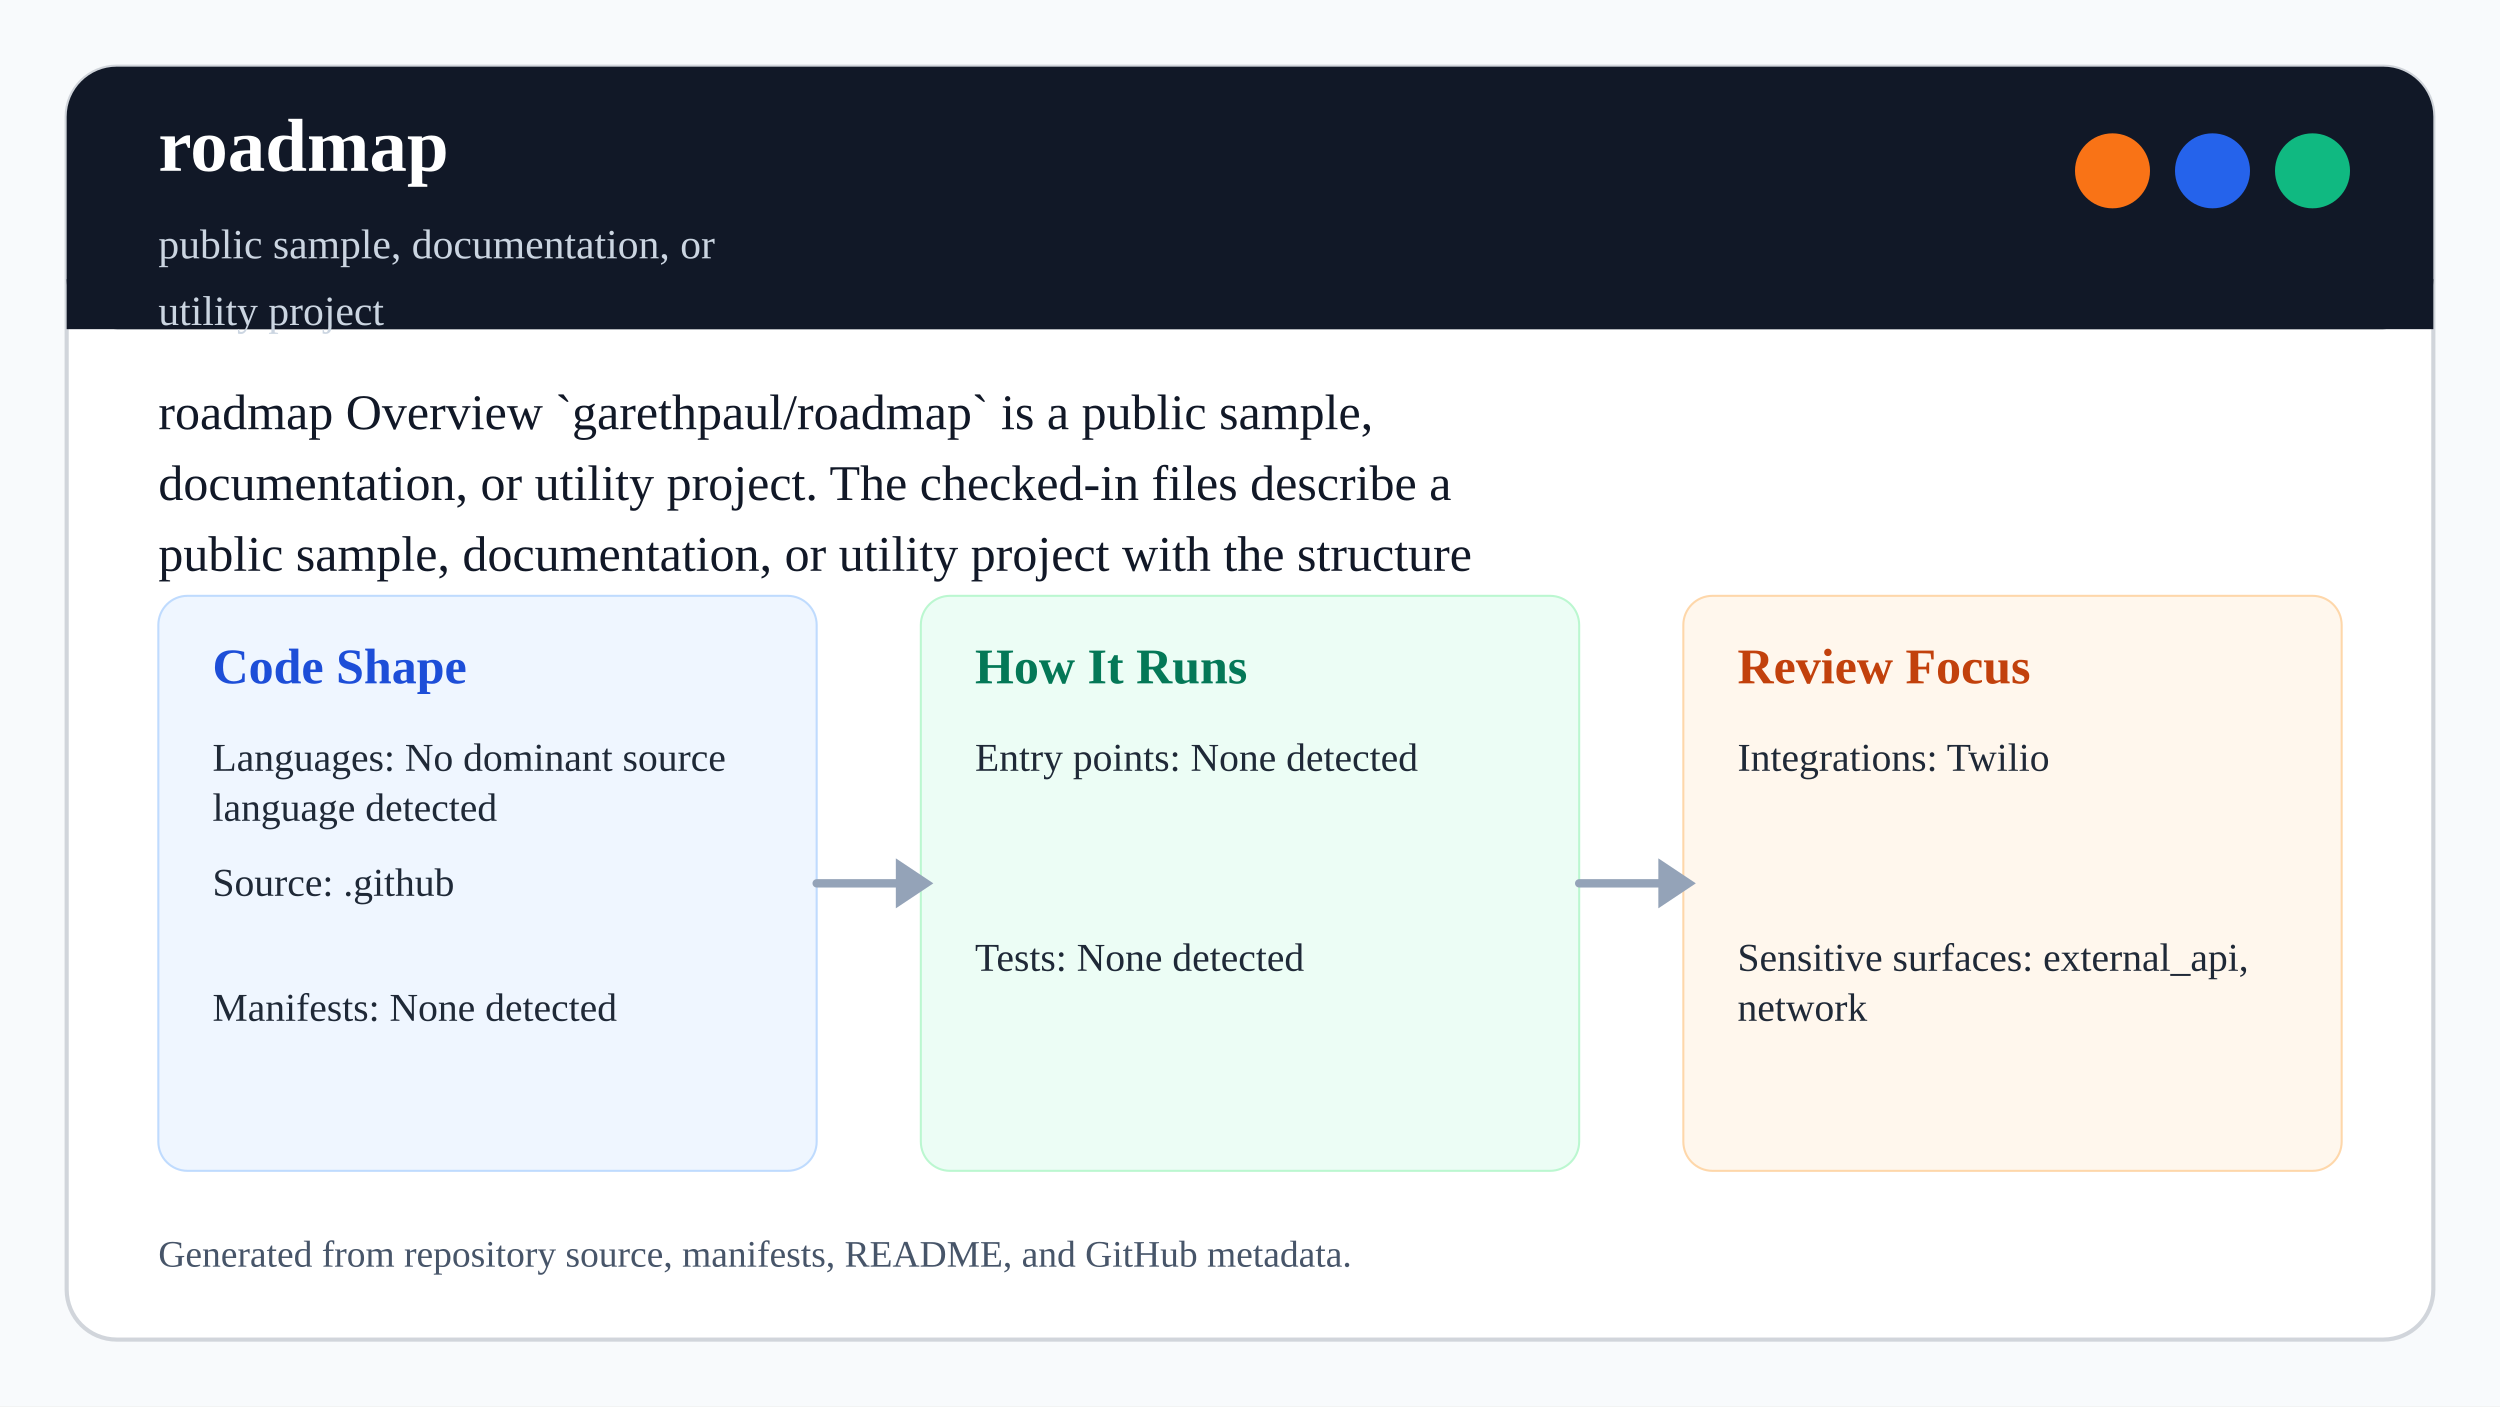
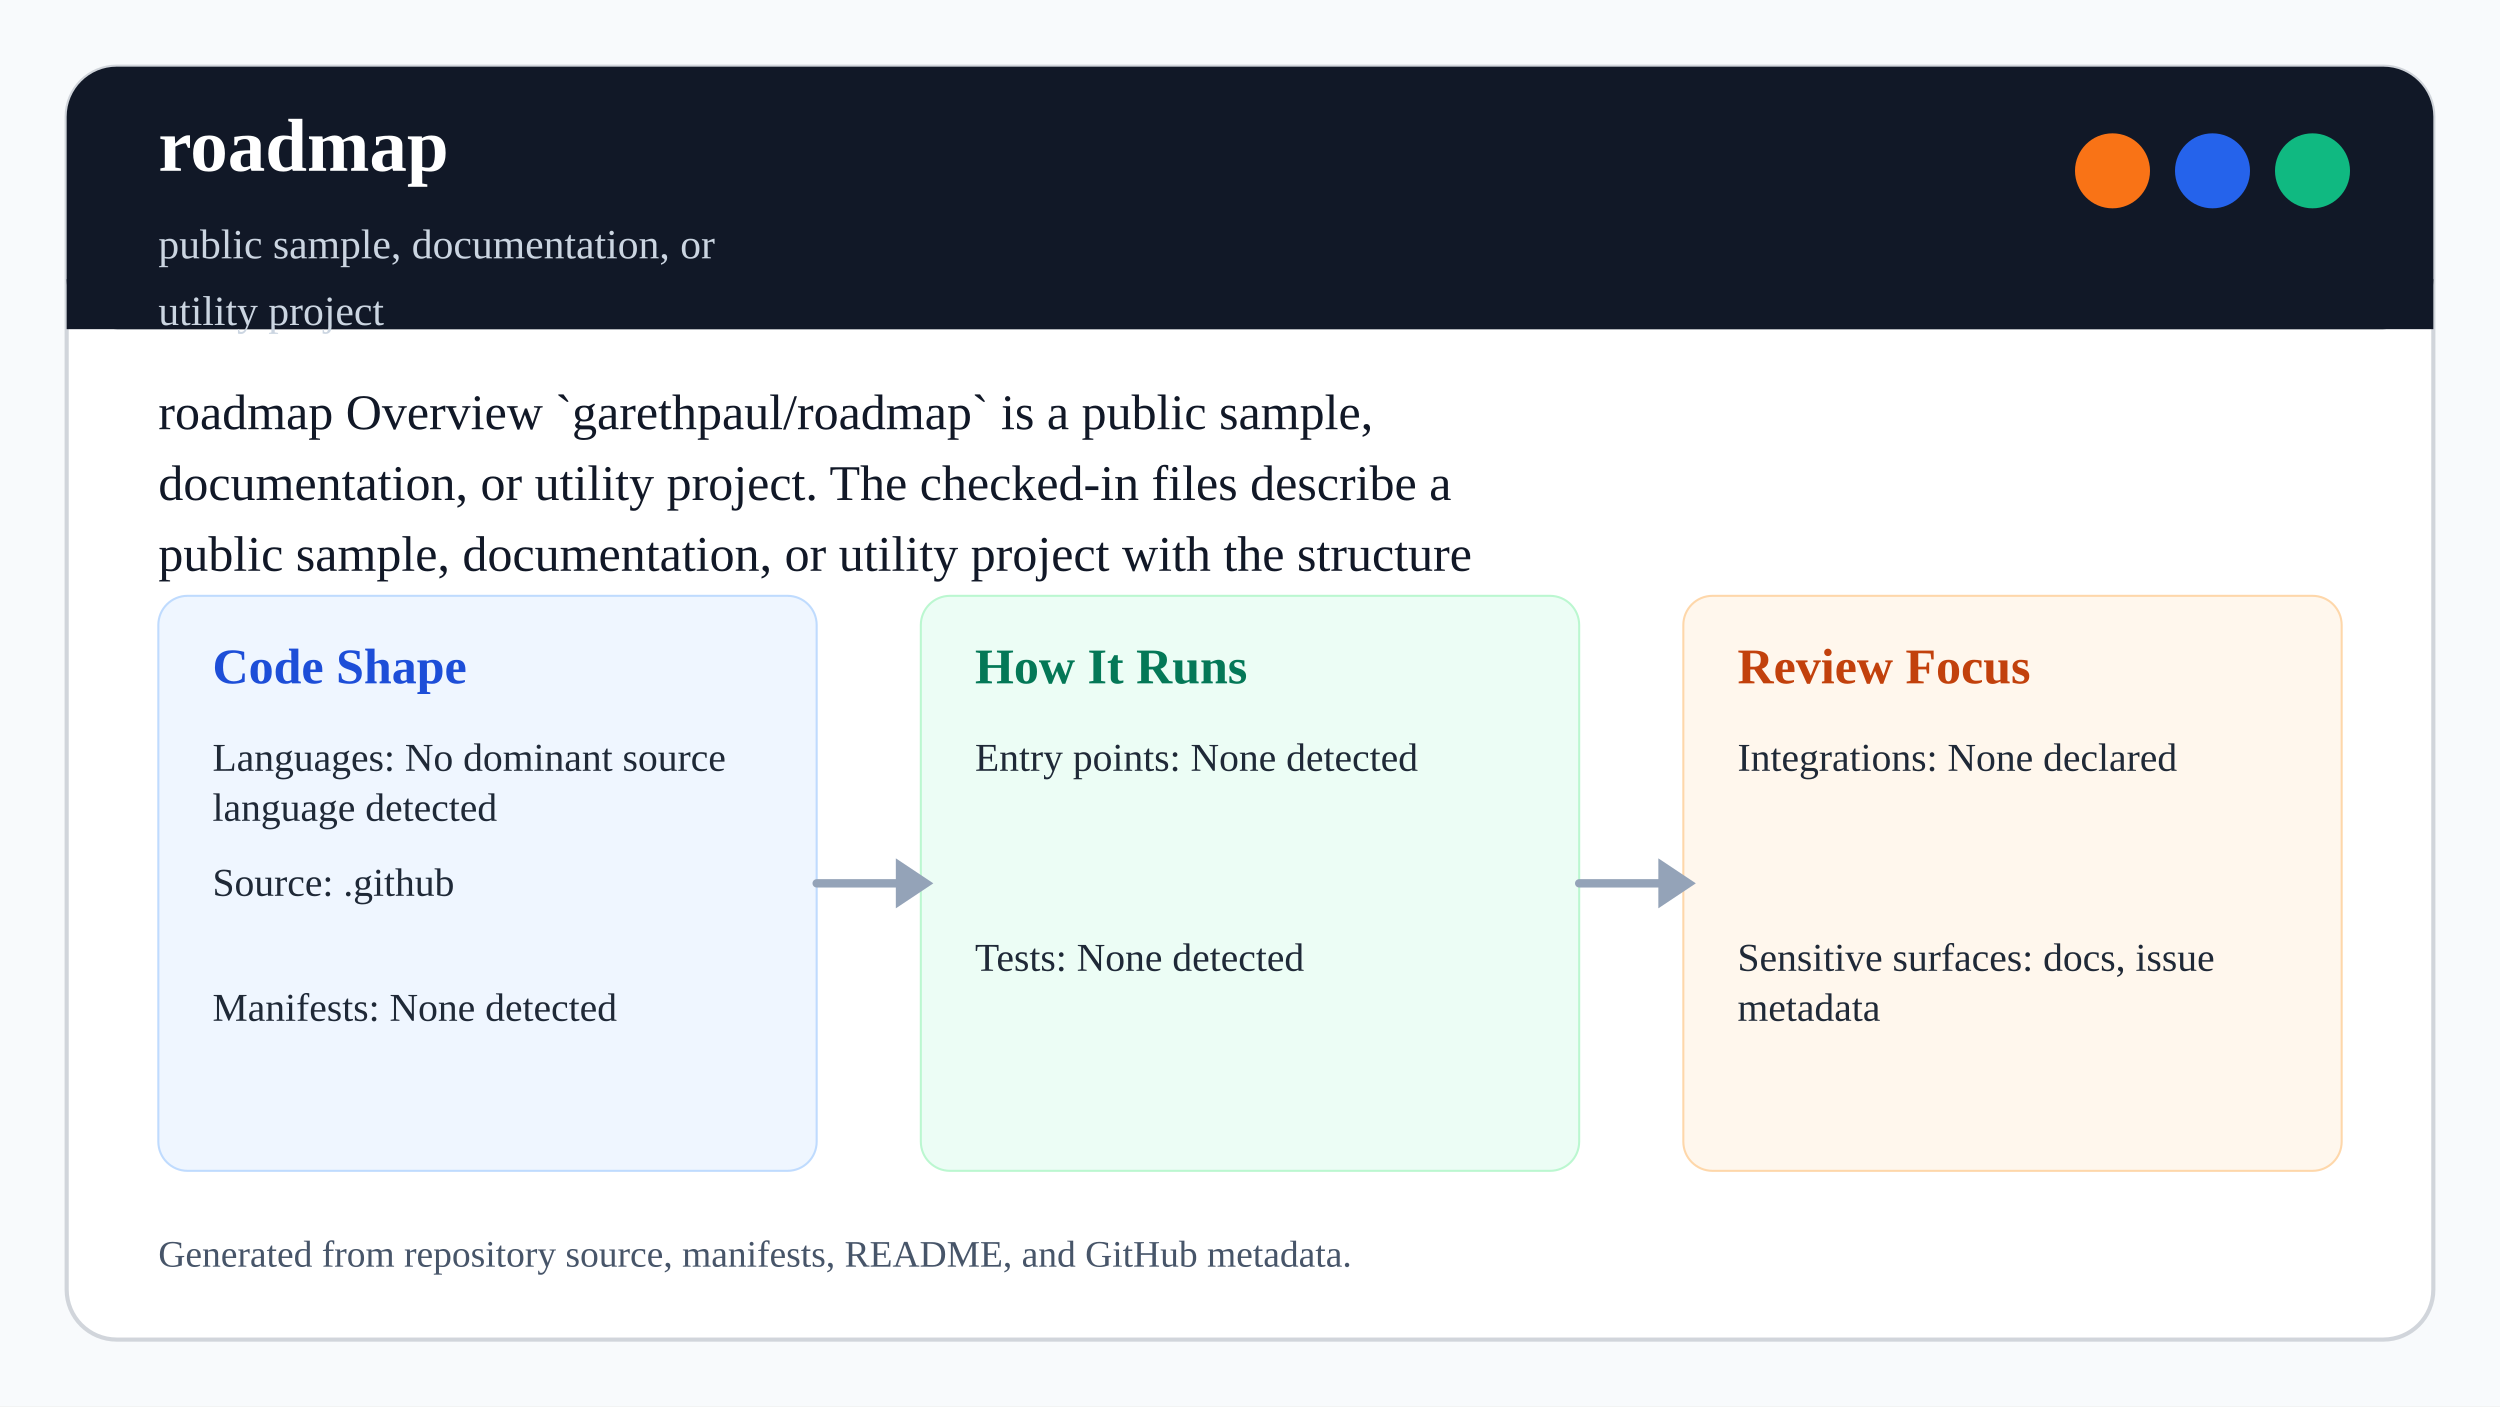
<svg xmlns="http://www.w3.org/2000/svg" width="1200" height="675" viewBox="0 0 1200 675" role="img" aria-labelledby="title desc">
  <rect width="1200" height="675" fill="#f8fafc" />
  <rect x="32" y="32" width="1136" height="611" rx="24" fill="#ffffff" stroke="#d1d5db" stroke-width="2" />
  <rect x="32" y="32" width="1136" height="126" rx="24" fill="#111827" />
  <path d="M32 134h1136v24H32z" fill="#111827" />
  <circle cx="1062" cy="82" r="18" fill="#2563eb" />
  <circle cx="1110" cy="82" r="18" fill="#10b981" />
  <circle cx="1014" cy="82" r="18" fill="#f97316" />
  <text x="76" y="82" font-size="36" fill="#ffffff" font-weight="700">roadmap</text>
  <text x="76" y="124" font-size="20" fill="#cbd5e1">public sample, documentation, or</text>
  <text x="76" y="156" font-size="20" fill="#cbd5e1">utility project</text>
  <text x="76" y="206" font-size="24" fill="#111827">roadmap Overview `garethpaul/roadmap` is a public sample,</text>
  <text x="76" y="240" font-size="24" fill="#111827">documentation, or utility project. The checked-in files describe a</text>
  <text x="76" y="274" font-size="24" fill="#111827">public sample, documentation, or utility project with the structure</text>
  <rect x="76" y="286" width="316" height="276" rx="14" fill="#eff6ff" stroke="#bfdbfe" />
  <text x="102" y="328" font-size="24" font-weight="700" fill="#1d4ed8">Code Shape</text>
  <text x="102" y="370" font-size="19" fill="#1f2937">Languages: No dominant source</text>
  <text x="102" y="394" font-size="19" fill="#1f2937">language detected</text>
  <text x="102" y="430" font-size="19" fill="#1f2937">Source: .github</text>
  <text x="102" y="490" font-size="19" fill="#1f2937">Manifests: None detected</text>
  <rect x="442" y="286" width="316" height="276" rx="14" fill="#ecfdf5" stroke="#bbf7d0" />
  <text x="468" y="328" font-size="24" font-weight="700" fill="#047857">How It Runs</text>
  <text x="468" y="370" font-size="19" fill="#1f2937">Entry points: None detected</text>
  <text x="468" y="466" font-size="19" fill="#1f2937">Tests: None detected</text>
  <rect x="808" y="286" width="316" height="276" rx="14" fill="#fff7ed" stroke="#fed7aa" />
  <text x="834" y="328" font-size="24" font-weight="700" fill="#c2410c">Review Focus</text>
-   <text x="834" y="370" font-size="19" fill="#1f2937">Integrations: Twilio</text>
-   <text x="834" y="466" font-size="19" fill="#1f2937">Sensitive surfaces: external_api,</text>
-   <text x="834" y="490" font-size="19" fill="#1f2937">network</text>
+   <text x="834" y="370" font-size="19" fill="#1f2937">Integrations: None declared</text>
+   <text x="834" y="466" font-size="19" fill="#1f2937">Sensitive surfaces: docs, issue</text>
+   <text x="834" y="490" font-size="19" fill="#1f2937">metadata</text>
  <path d="M392 424h50" stroke="#94a3b8" stroke-width="4" stroke-linecap="round" />
  <path d="M430 412l18 12-18 12z" fill="#94a3b8" />
  <path d="M758 424h50" stroke="#94a3b8" stroke-width="4" stroke-linecap="round" />
  <path d="M796 412l18 12-18 12z" fill="#94a3b8" />
  <text x="76" y="608" font-size="18" fill="#475569">Generated from repository source, manifests, README, and GitHub metadata.</text>
</svg>
